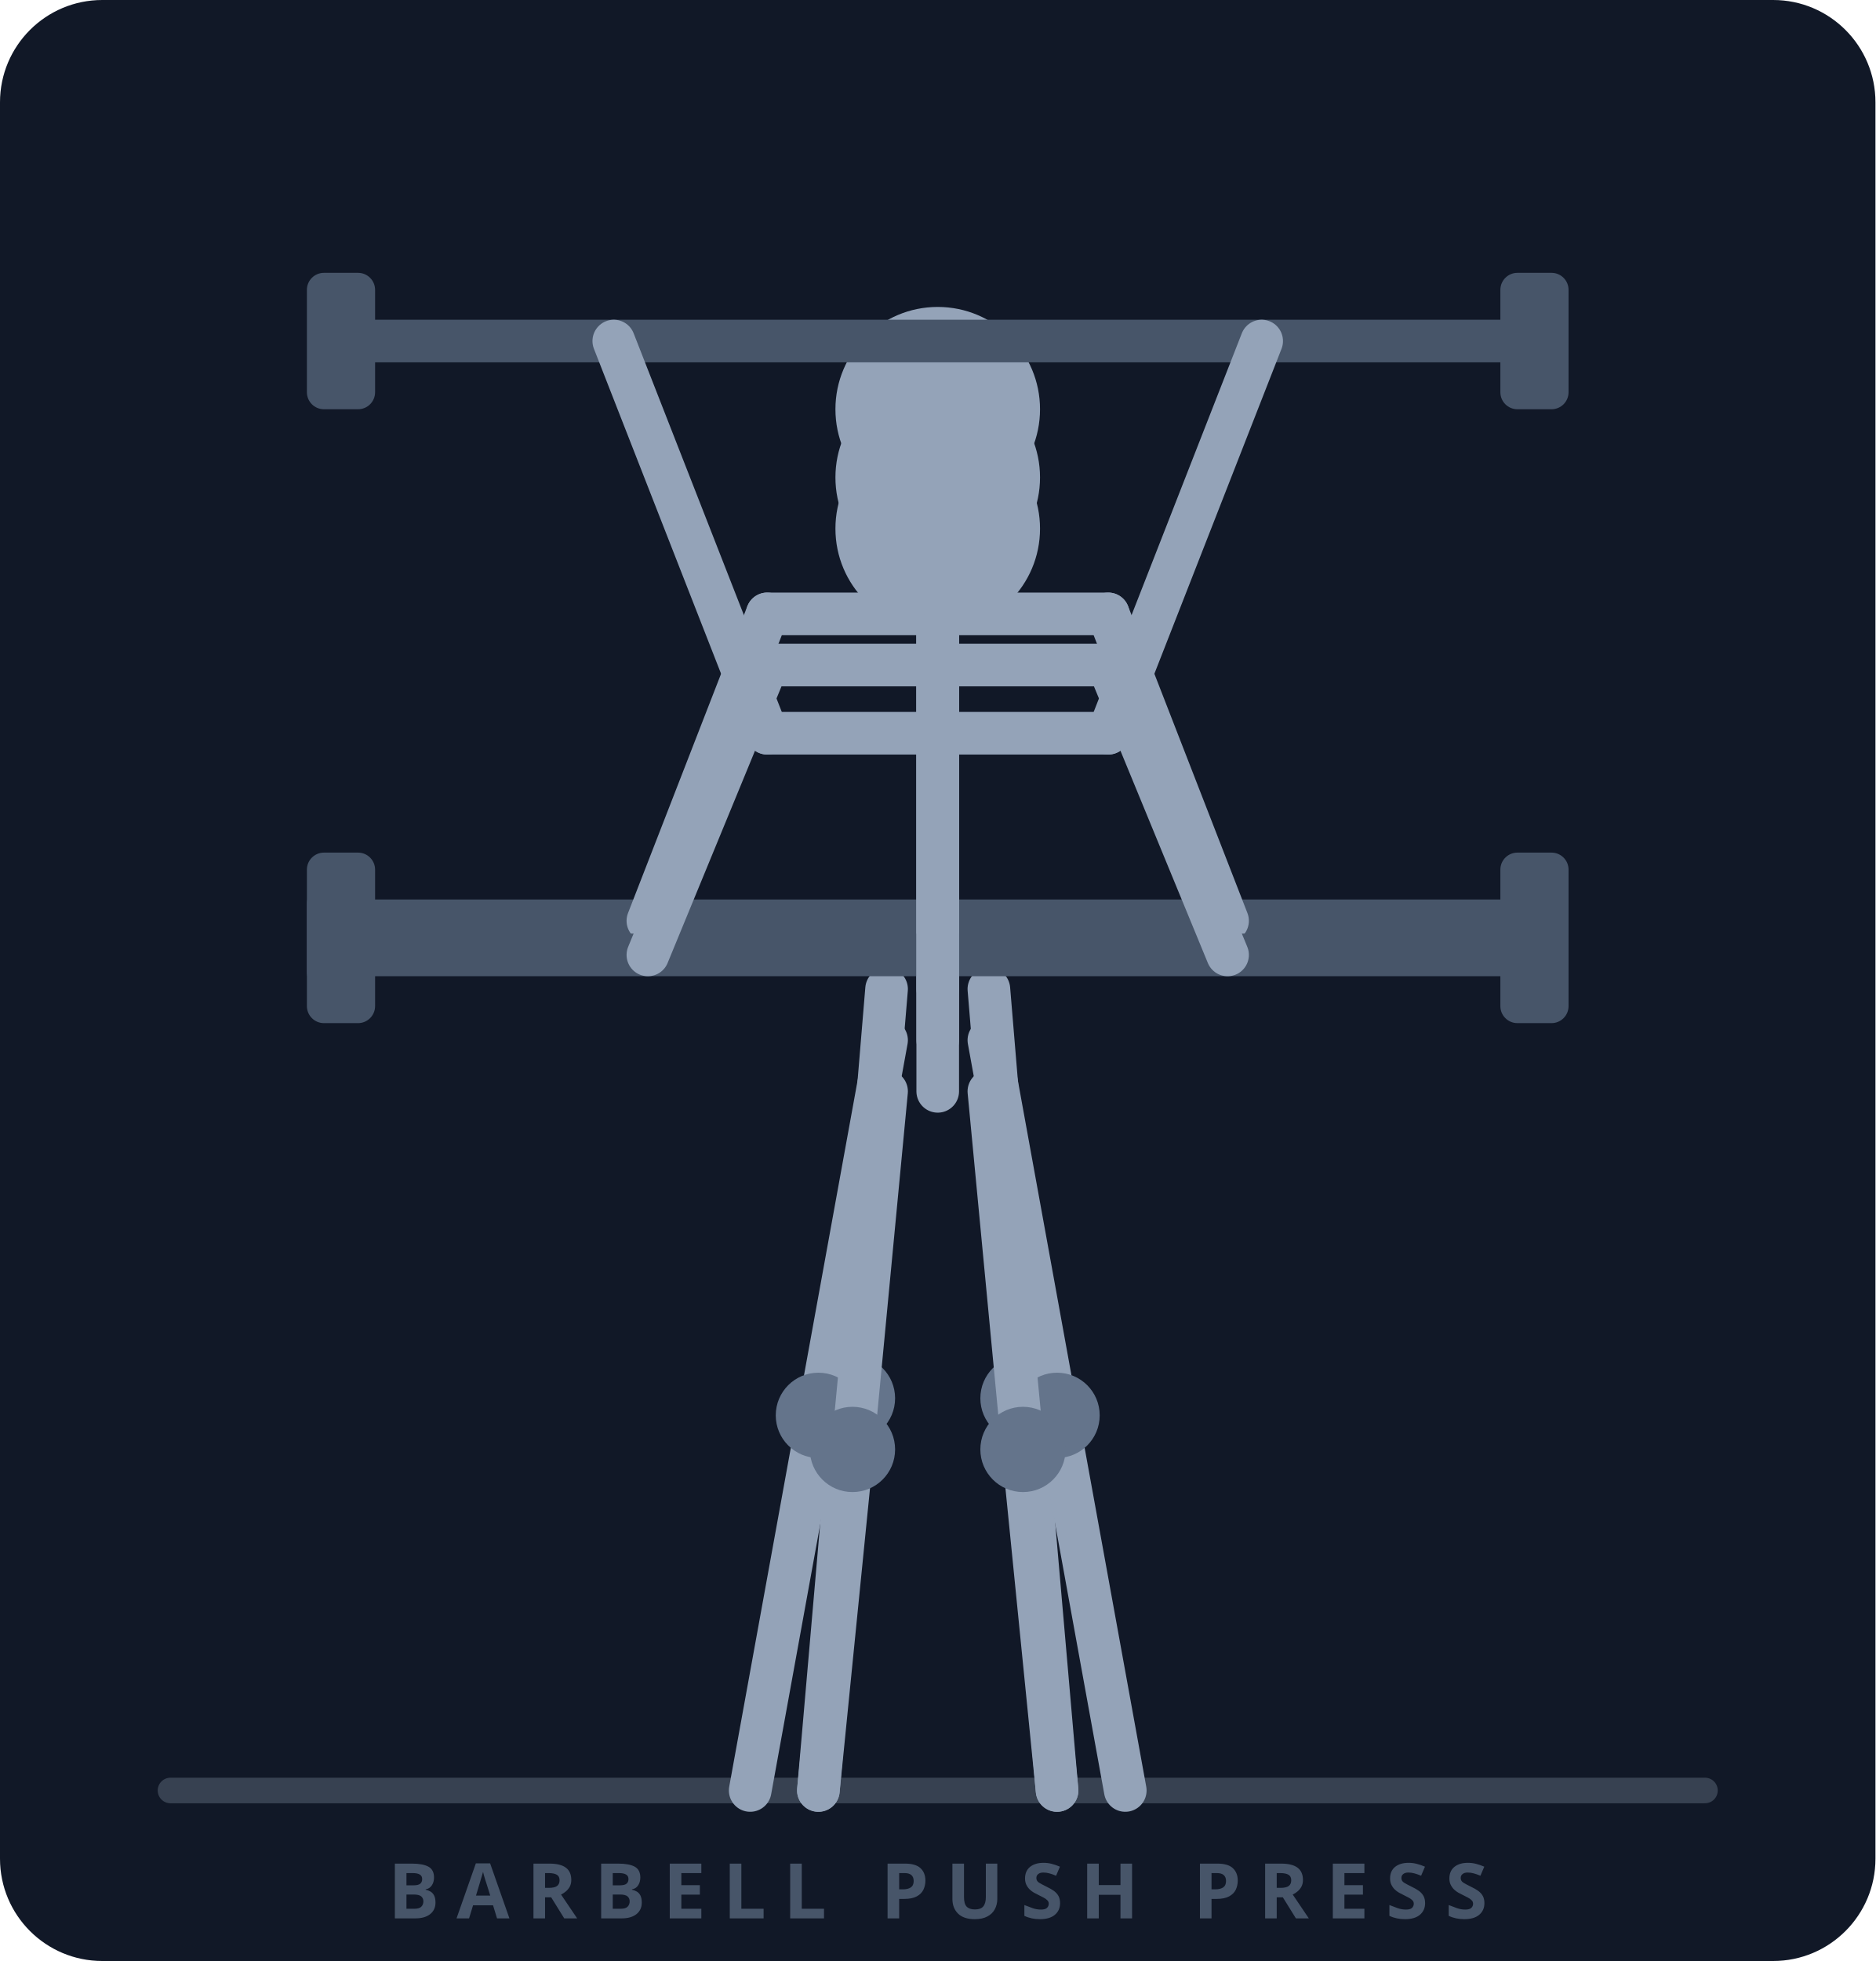
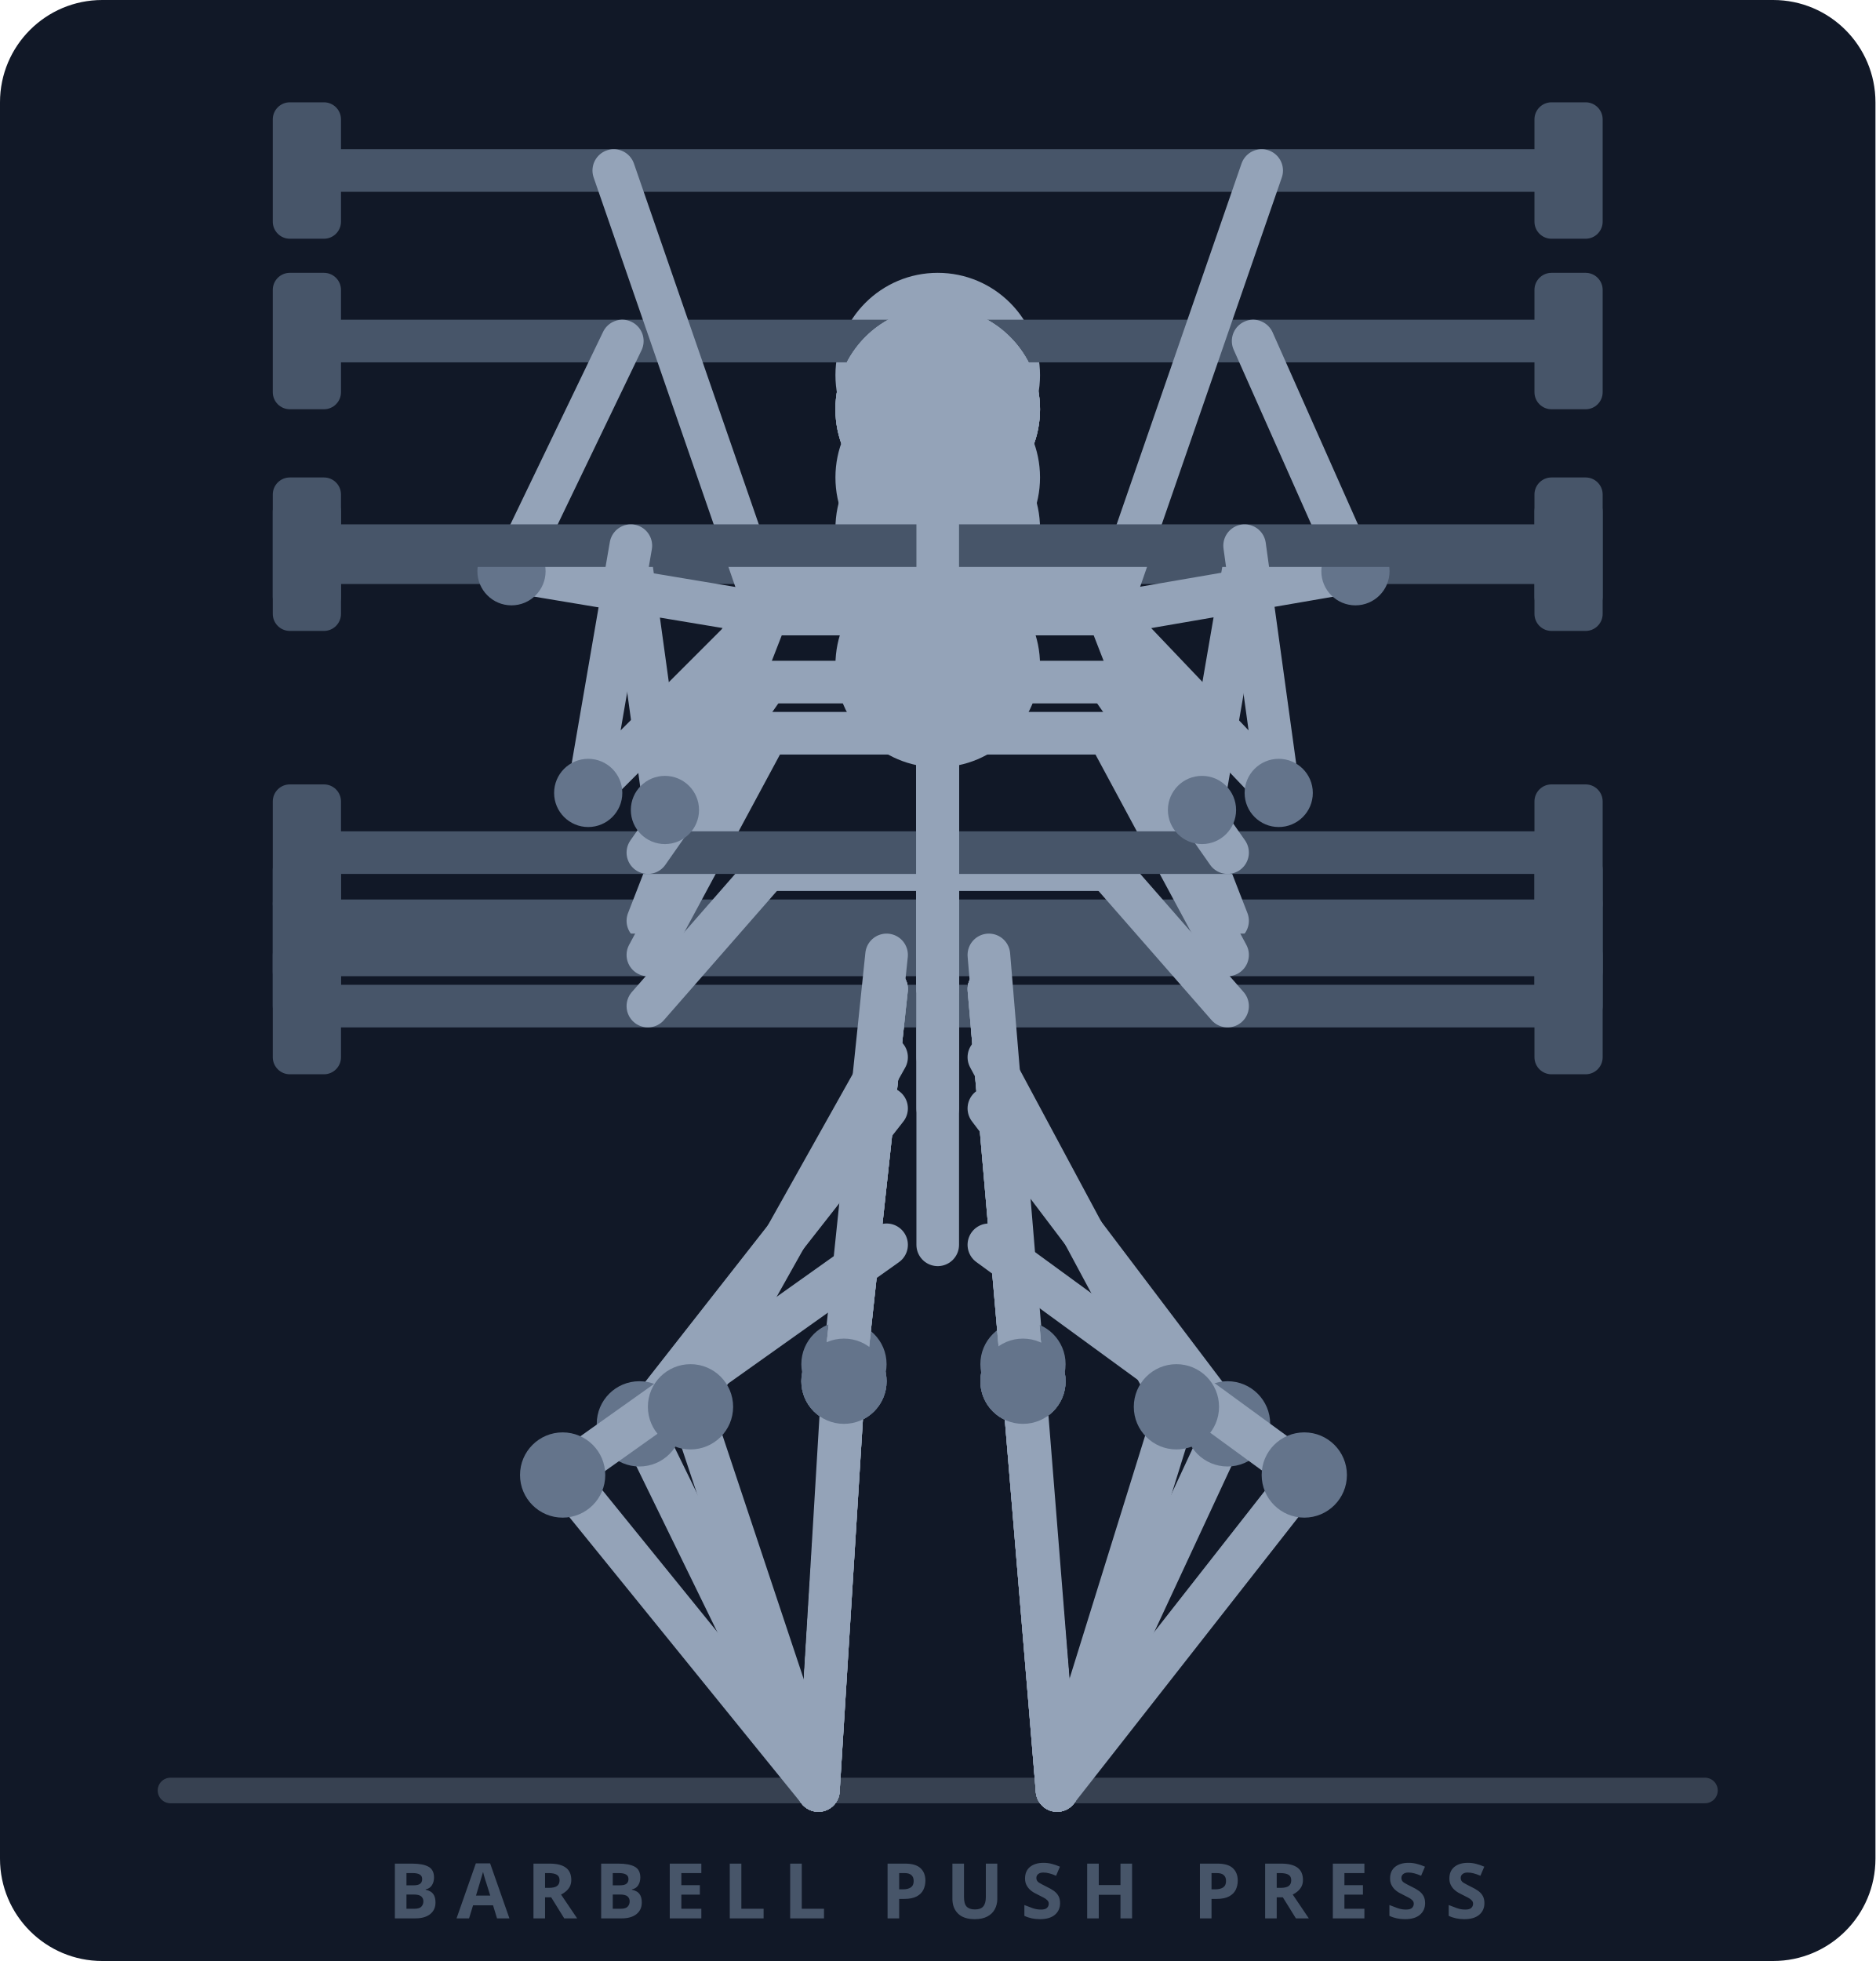
<svg xmlns="http://www.w3.org/2000/svg" viewBox="0 0 220 230">
  <style>
-     .f1{animation:sh1 4s linear infinite}.f2{animation:sh2 4s linear infinite}.f3{animation:sh3 4s linear infinite}
-     @keyframes sh1{0%,27%{opacity:1}33%,90%{opacity:0}100%{opacity:1}}
-     @keyframes sh2{0%,33%{opacity:0}40%,60%{opacity:1}66%,100%{opacity:0}}
-     @keyframes sh3{0%,66%{opacity:0}72%,93%{opacity:1}100%{opacity:0}}
+     .f1{animation:sh1 10.4s linear infinite}.f2{animation:sh2 10.4s linear infinite}.f3{animation:sh3 10.4s linear infinite}.f4{animation:sh4 10.4s linear infinite}.f5{animation:sh5 10.4s linear infinite}.f6{animation:sh6 10.4s linear infinite}.f7{animation:sh7 10.4s linear infinite}.f8{animation:sh8 10.4s linear infinite}
+     @keyframes sh1{0%,10%{opacity:1}12.5%,97.5%{opacity:0}100%{opacity:1}}
+     @keyframes sh2{0%,12.5%{opacity:0}15%,22.5%{opacity:1}25%,100%{opacity:0}}
+     @keyframes sh3{0%,25%{opacity:0}27.5%,35%{opacity:1}37.5%,100%{opacity:0}}
+     @keyframes sh4{0%,37.5%{opacity:0}40%,47.5%{opacity:1}50%,100%{opacity:0}}
+     @keyframes sh5{0%,50%{opacity:0}52.5%,60%{opacity:1}62.5%,100%{opacity:0}}
+     @keyframes sh6{0%,62.5%{opacity:0}65%,72.5%{opacity:1}75%,100%{opacity:0}}
+     @keyframes sh7{0%,75%{opacity:0}77.5%,85%{opacity:1}87.5%,100%{opacity:0}}
+     @keyframes sh8{0%,87.5%{opacity:0}90%,97.5%{opacity:1}100%,100%{opacity:0}}
  </style>
  <rect width="220" height="230" fill="#111827" rx="12" />
  <line x1="20" y1="210" x2="200" y2="210" stroke="#374151" stroke-width="3" stroke-linecap="round" />
  <text x="110" y="225" text-anchor="middle" font-family="ui-sans-serif,system-ui,sans-serif" font-size="9" font-weight="700" fill="#475569" letter-spacing="2">BARBELL PUSH PRESS</text>
  <g class="f1">
-     <line x1="42" y1="108" x2="178" y2="108" stroke="#475569" stroke-width="5" stroke-linecap="round" />
-     <rect x="36" y="100" width="8" height="16" rx="2" fill="#475569" />
-     <rect x="176" y="100" width="8" height="16" rx="2" fill="#475569" />
+     <line x1="38" y1="108" x2="182" y2="108" stroke="#475569" stroke-width="5" stroke-linecap="round" />
+     <rect x="32" y="100" width="8" height="16" rx="2" fill="#475569" />
+     <rect x="180" y="100" width="8" height="16" rx="2" fill="#475569" />
    <circle cx="110" cy="48" r="12" fill="#94a3b8" />
    <g stroke="#94a3b8" stroke-width="5" stroke-linecap="round" stroke-linejoin="round" fill="none">
      <line x1="110" y1="60" x2="110" y2="116" />
      <line x1="90" y1="72" x2="130" y2="72" />
      <line x1="90" y1="72" x2="76" y2="108" />
      <line x1="130" y1="72" x2="144" y2="108" />
-       <line x1="104" y1="116" x2="100" y2="164" />
-       <line x1="100" y1="164" x2="96" y2="210" />
-       <line x1="116" y1="116" x2="120" y2="164" />
-       <line x1="120" y1="164" x2="124" y2="210" />
+       <polyline points="104,116 99,162 96,210" />
+       <polyline points="116,116 120,162 124,210" />
    </g>
-     <circle cx="100" cy="164" r="5" fill="#64748b" />
-     <circle cx="120" cy="164" r="5" fill="#64748b" />
+     <circle cx="99" cy="162" r="5" fill="#64748b" />
+     <circle cx="120" cy="162" r="5" fill="#64748b" />
  </g>
  <g class="f2">
-     <line x1="42" y1="112" x2="178" y2="112" stroke="#475569" stroke-width="5" stroke-linecap="round" />
-     <rect x="36" y="104" width="8" height="16" rx="2" fill="#475569" />
-     <rect x="176" y="104" width="8" height="16" rx="2" fill="#475569" />
+     <line x1="38" y1="112" x2="182" y2="112" stroke="#475569" stroke-width="5" stroke-linecap="round" />
+     <rect x="32" y="104" width="8" height="16" rx="2" fill="#475569" />
+     <rect x="180" y="104" width="8" height="16" rx="2" fill="#475569" />
+     <circle cx="110" cy="62" r="12" fill="#94a3b8" />
+     <g stroke="#94a3b8" stroke-width="5" stroke-linecap="round" stroke-linejoin="round" fill="none">
+       <line x1="110" y1="74" x2="110" y2="130" />
+       <line x1="90" y1="86" x2="130" y2="86" />
+       <line x1="90" y1="86" x2="76" y2="112" />
+       <line x1="130" y1="86" x2="144" y2="112" />
+       <polyline points="104,130 75,167 96,210" />
+       <polyline points="116,130 144,167 124,210" />
+     </g>
+     <circle cx="75" cy="167" r="5" fill="#64748b" />
+     <circle cx="144" cy="167" r="5" fill="#64748b" />
+   </g>
+   <g class="f3">
+     <line x1="38" y1="118" x2="182" y2="118" stroke="#475569" stroke-width="5" stroke-linecap="round" />
+     <rect x="32" y="110" width="8" height="16" rx="2" fill="#475569" />
+     <rect x="180" y="110" width="8" height="16" rx="2" fill="#475569" />
+     <circle cx="110" cy="78" r="12" fill="#94a3b8" />
+     <g stroke="#94a3b8" stroke-width="5" stroke-linecap="round" stroke-linejoin="round" fill="none">
+       <line x1="110" y1="90" x2="110" y2="146" />
+       <line x1="90" y1="102" x2="130" y2="102" />
+       <line x1="90" y1="102" x2="76" y2="118" />
+       <line x1="130" y1="102" x2="144" y2="118" />
+       <polyline points="104,146 66,173 96,210" />
+       <polyline points="116,146 153,173 124,210" />
+     </g>
+     <circle cx="66" cy="173" r="5" fill="#64748b" />
+     <circle cx="153" cy="173" r="5" fill="#64748b" />
+   </g>
+   <g class="f4">
+     <line x1="38" y1="100" x2="182" y2="100" stroke="#475569" stroke-width="5" stroke-linecap="round" />
+     <rect x="32" y="92" width="8" height="16" rx="2" fill="#475569" />
+     <rect x="180" y="92" width="8" height="16" rx="2" fill="#475569" />
    <circle cx="110" cy="56" r="12" fill="#94a3b8" />
    <g stroke="#94a3b8" stroke-width="5" stroke-linecap="round" stroke-linejoin="round" fill="none">
-       <line x1="110" y1="68" x2="110" y2="122" />
-       <line x1="90" y1="78" x2="130" y2="78" />
-       <line x1="90" y1="78" x2="76" y2="112" />
-       <line x1="130" y1="78" x2="144" y2="112" />
-       <line x1="104" y1="122" x2="96" y2="166" />
-       <line x1="96" y1="166" x2="88" y2="210" />
-       <line x1="116" y1="122" x2="124" y2="166" />
-       <line x1="124" y1="166" x2="132" y2="210" />
+       <line x1="110" y1="68" x2="110" y2="124" />
+       <line x1="90" y1="80" x2="130" y2="80" />
+       <line x1="90" y1="80" x2="76" y2="100" />
+       <line x1="130" y1="80" x2="144" y2="100" />
+       <polyline points="104,124 81,165 96,210" />
+       <polyline points="116,124 138,165 124,210" />
    </g>
-     <circle cx="96" cy="166" r="5" fill="#64748b" />
-     <circle cx="124" cy="166" r="5" fill="#64748b" />
+     <circle cx="81" cy="165" r="5" fill="#64748b" />
+     <circle cx="138" cy="165" r="5" fill="#64748b" />
  </g>
-   <g class="f3">
-     <line x1="42" y1="40" x2="178" y2="40" stroke="#475569" stroke-width="5" stroke-linecap="round" />
-     <rect x="36" y="32" width="8" height="16" rx="2" fill="#475569" />
-     <rect x="176" y="32" width="8" height="16" rx="2" fill="#475569" />
-     <circle cx="110" cy="62" r="12" fill="#94a3b8" />
+   <g class="f5">
+     <line x1="38" y1="66" x2="182" y2="66" stroke="#475569" stroke-width="5" stroke-linecap="round" />
+     <rect x="32" y="58" width="8" height="16" rx="2" fill="#475569" />
+     <rect x="180" y="58" width="8" height="16" rx="2" fill="#475569" />
+     <circle cx="110" cy="44" r="12" fill="#94a3b8" />
    <g stroke="#94a3b8" stroke-width="5" stroke-linecap="round" stroke-linejoin="round" fill="none">
-       <line x1="110" y1="74" x2="110" y2="128" />
-       <line x1="90" y1="86" x2="130" y2="86" />
-       <line x1="90" y1="86" x2="72" y2="40" />
-       <line x1="130" y1="86" x2="148" y2="40" />
-       <line x1="104" y1="128" x2="100" y2="170" />
-       <line x1="100" y1="170" x2="96" y2="210" />
-       <line x1="116" y1="128" x2="120" y2="170" />
-       <line x1="120" y1="170" x2="124" y2="210" />
+       <line x1="110" y1="56" x2="110" y2="112" />
+       <line x1="90" y1="68" x2="130" y2="68" />
+       <polyline points="90,68 78,95 74,66" />
+       <polyline points="130,68 141,95 146,66" />
+       <polyline points="104,112 99,160 96,210" />
+       <polyline points="116,112 120,160 124,210" />
    </g>
-     <circle cx="100" cy="170" r="5" fill="#64748b" />
-     <circle cx="120" cy="170" r="5" fill="#64748b" />
+     <circle cx="99" cy="160" r="5" fill="#64748b" />
+     <circle cx="120" cy="160" r="5" fill="#64748b" />
+     <circle cx="78" cy="95" r="4" fill="#64748b" />
+     <circle cx="141" cy="95" r="4" fill="#64748b" />
+   </g>
+   <g class="f6">
+     <line x1="38" y1="40" x2="182" y2="40" stroke="#475569" stroke-width="5" stroke-linecap="round" />
+     <rect x="32" y="32" width="8" height="16" rx="2" fill="#475569" />
+     <rect x="180" y="32" width="8" height="16" rx="2" fill="#475569" />
+     <circle cx="110" cy="48" r="12" fill="#94a3b8" />
+     <g stroke="#94a3b8" stroke-width="5" stroke-linecap="round" stroke-linejoin="round" fill="none">
+       <line x1="110" y1="60" x2="110" y2="116" />
+       <line x1="90" y1="72" x2="130" y2="72" />
+       <polyline points="90,72 60,67 73,40" />
+       <polyline points="130,72 159,67 147,40" />
+       <polyline points="104,116 99,162 96,210" />
+       <polyline points="116,116 120,162 124,210" />
+     </g>
+     <circle cx="99" cy="162" r="5" fill="#64748b" />
+     <circle cx="120" cy="162" r="5" fill="#64748b" />
+     <circle cx="60" cy="67" r="4" fill="#64748b" />
+     <circle cx="159" cy="67" r="4" fill="#64748b" />
+   </g>
+   <g class="f7">
+     <line x1="38" y1="20" x2="182" y2="20" stroke="#475569" stroke-width="5" stroke-linecap="round" />
+     <rect x="32" y="12" width="8" height="16" rx="2" fill="#475569" />
+     <rect x="180" y="12" width="8" height="16" rx="2" fill="#475569" />
+     <circle cx="110" cy="48" r="12" fill="#94a3b8" />
+     <g stroke="#94a3b8" stroke-width="5" stroke-linecap="round" stroke-linejoin="round" fill="none">
+       <line x1="110" y1="60" x2="110" y2="116" />
+       <line x1="90" y1="72" x2="130" y2="72" />
+       <line x1="90" y1="72" x2="72" y2="20" />
+       <line x1="130" y1="72" x2="148" y2="20" />
+       <polyline points="104,116 99,162 96,210" />
+       <polyline points="116,116 120,162 124,210" />
+     </g>
+     <circle cx="99" cy="162" r="5" fill="#64748b" />
+     <circle cx="120" cy="162" r="5" fill="#64748b" />
+   </g>
+   <g class="f8">
+     <line x1="38" y1="64" x2="182" y2="64" stroke="#475569" stroke-width="5" stroke-linecap="round" />
+     <rect x="32" y="56" width="8" height="16" rx="2" fill="#475569" />
+     <rect x="180" y="56" width="8" height="16" rx="2" fill="#475569" />
+     <circle cx="110" cy="48" r="12" fill="#94a3b8" />
+     <g stroke="#94a3b8" stroke-width="5" stroke-linecap="round" stroke-linejoin="round" fill="none">
+       <line x1="110" y1="60" x2="110" y2="116" />
+       <line x1="90" y1="72" x2="130" y2="72" />
+       <polyline points="90,72 69,93 74,64" />
+       <polyline points="130,72 150,93 146,64" />
+       <polyline points="104,116 99,162 96,210" />
+       <polyline points="116,116 120,162 124,210" />
+     </g>
+     <circle cx="99" cy="162" r="5" fill="#64748b" />
+     <circle cx="120" cy="162" r="5" fill="#64748b" />
+     <circle cx="69" cy="93" r="4" fill="#64748b" />
+     <circle cx="150" cy="93" r="4" fill="#64748b" />
  </g>
</svg>
